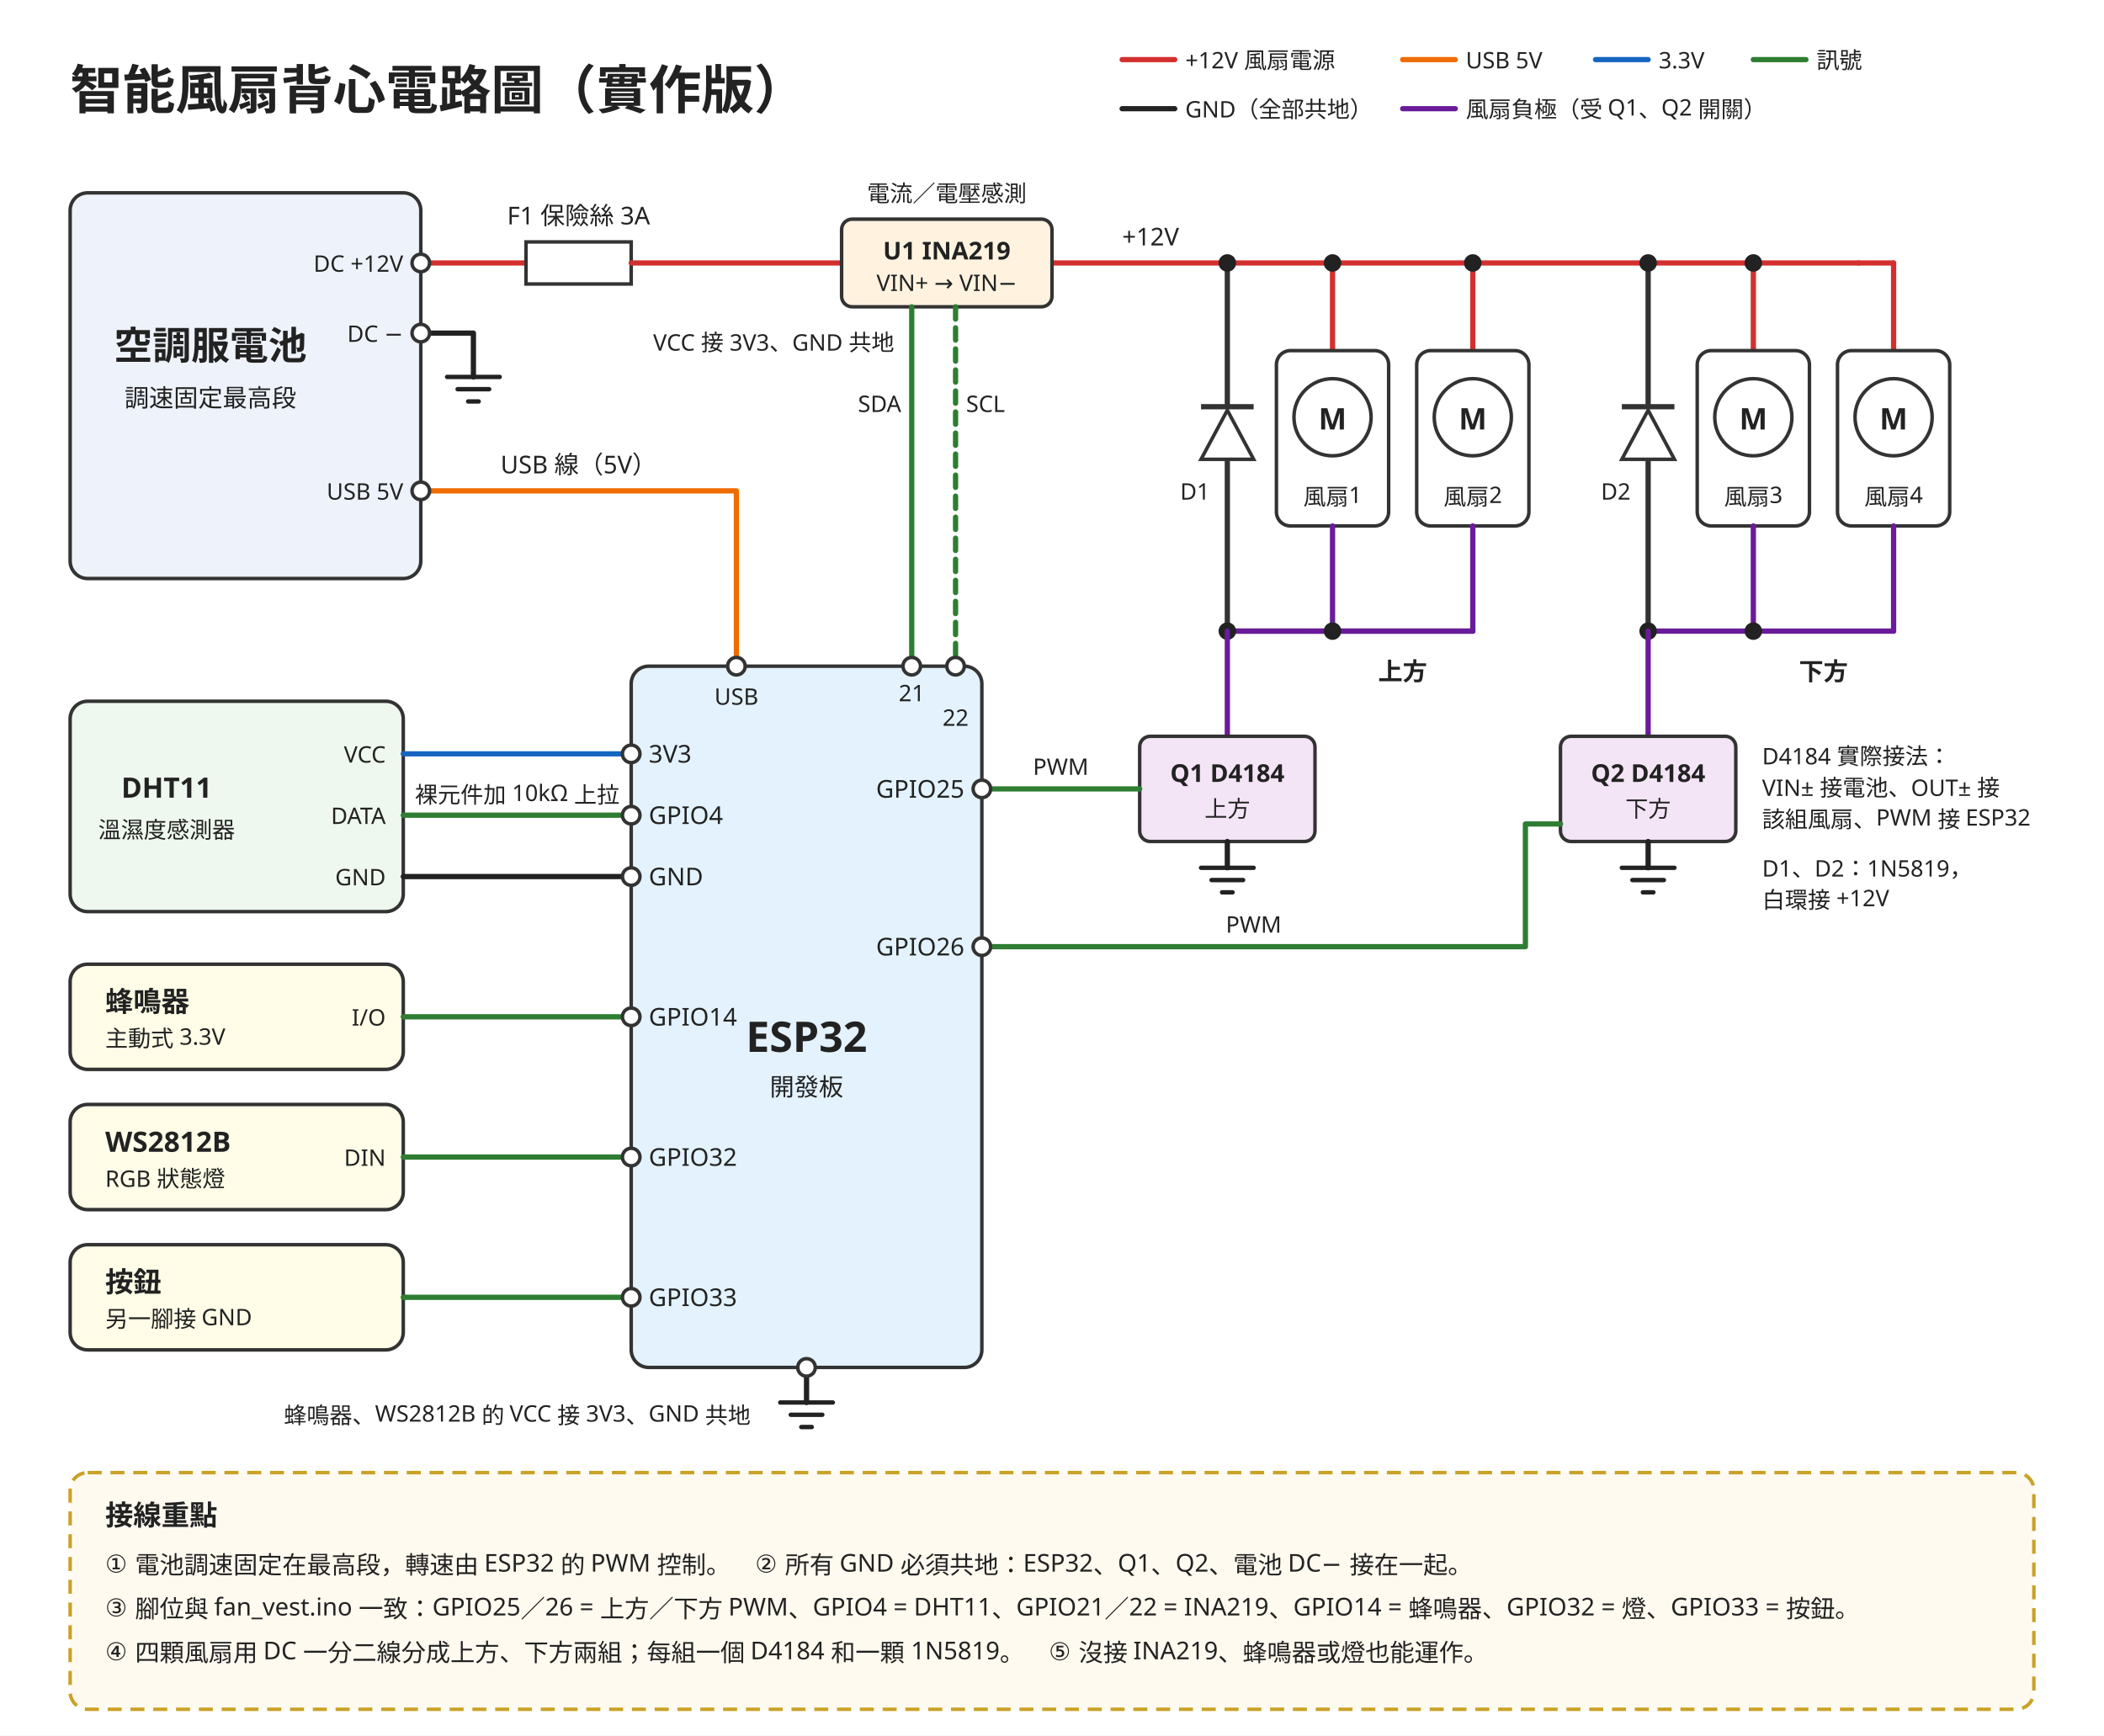
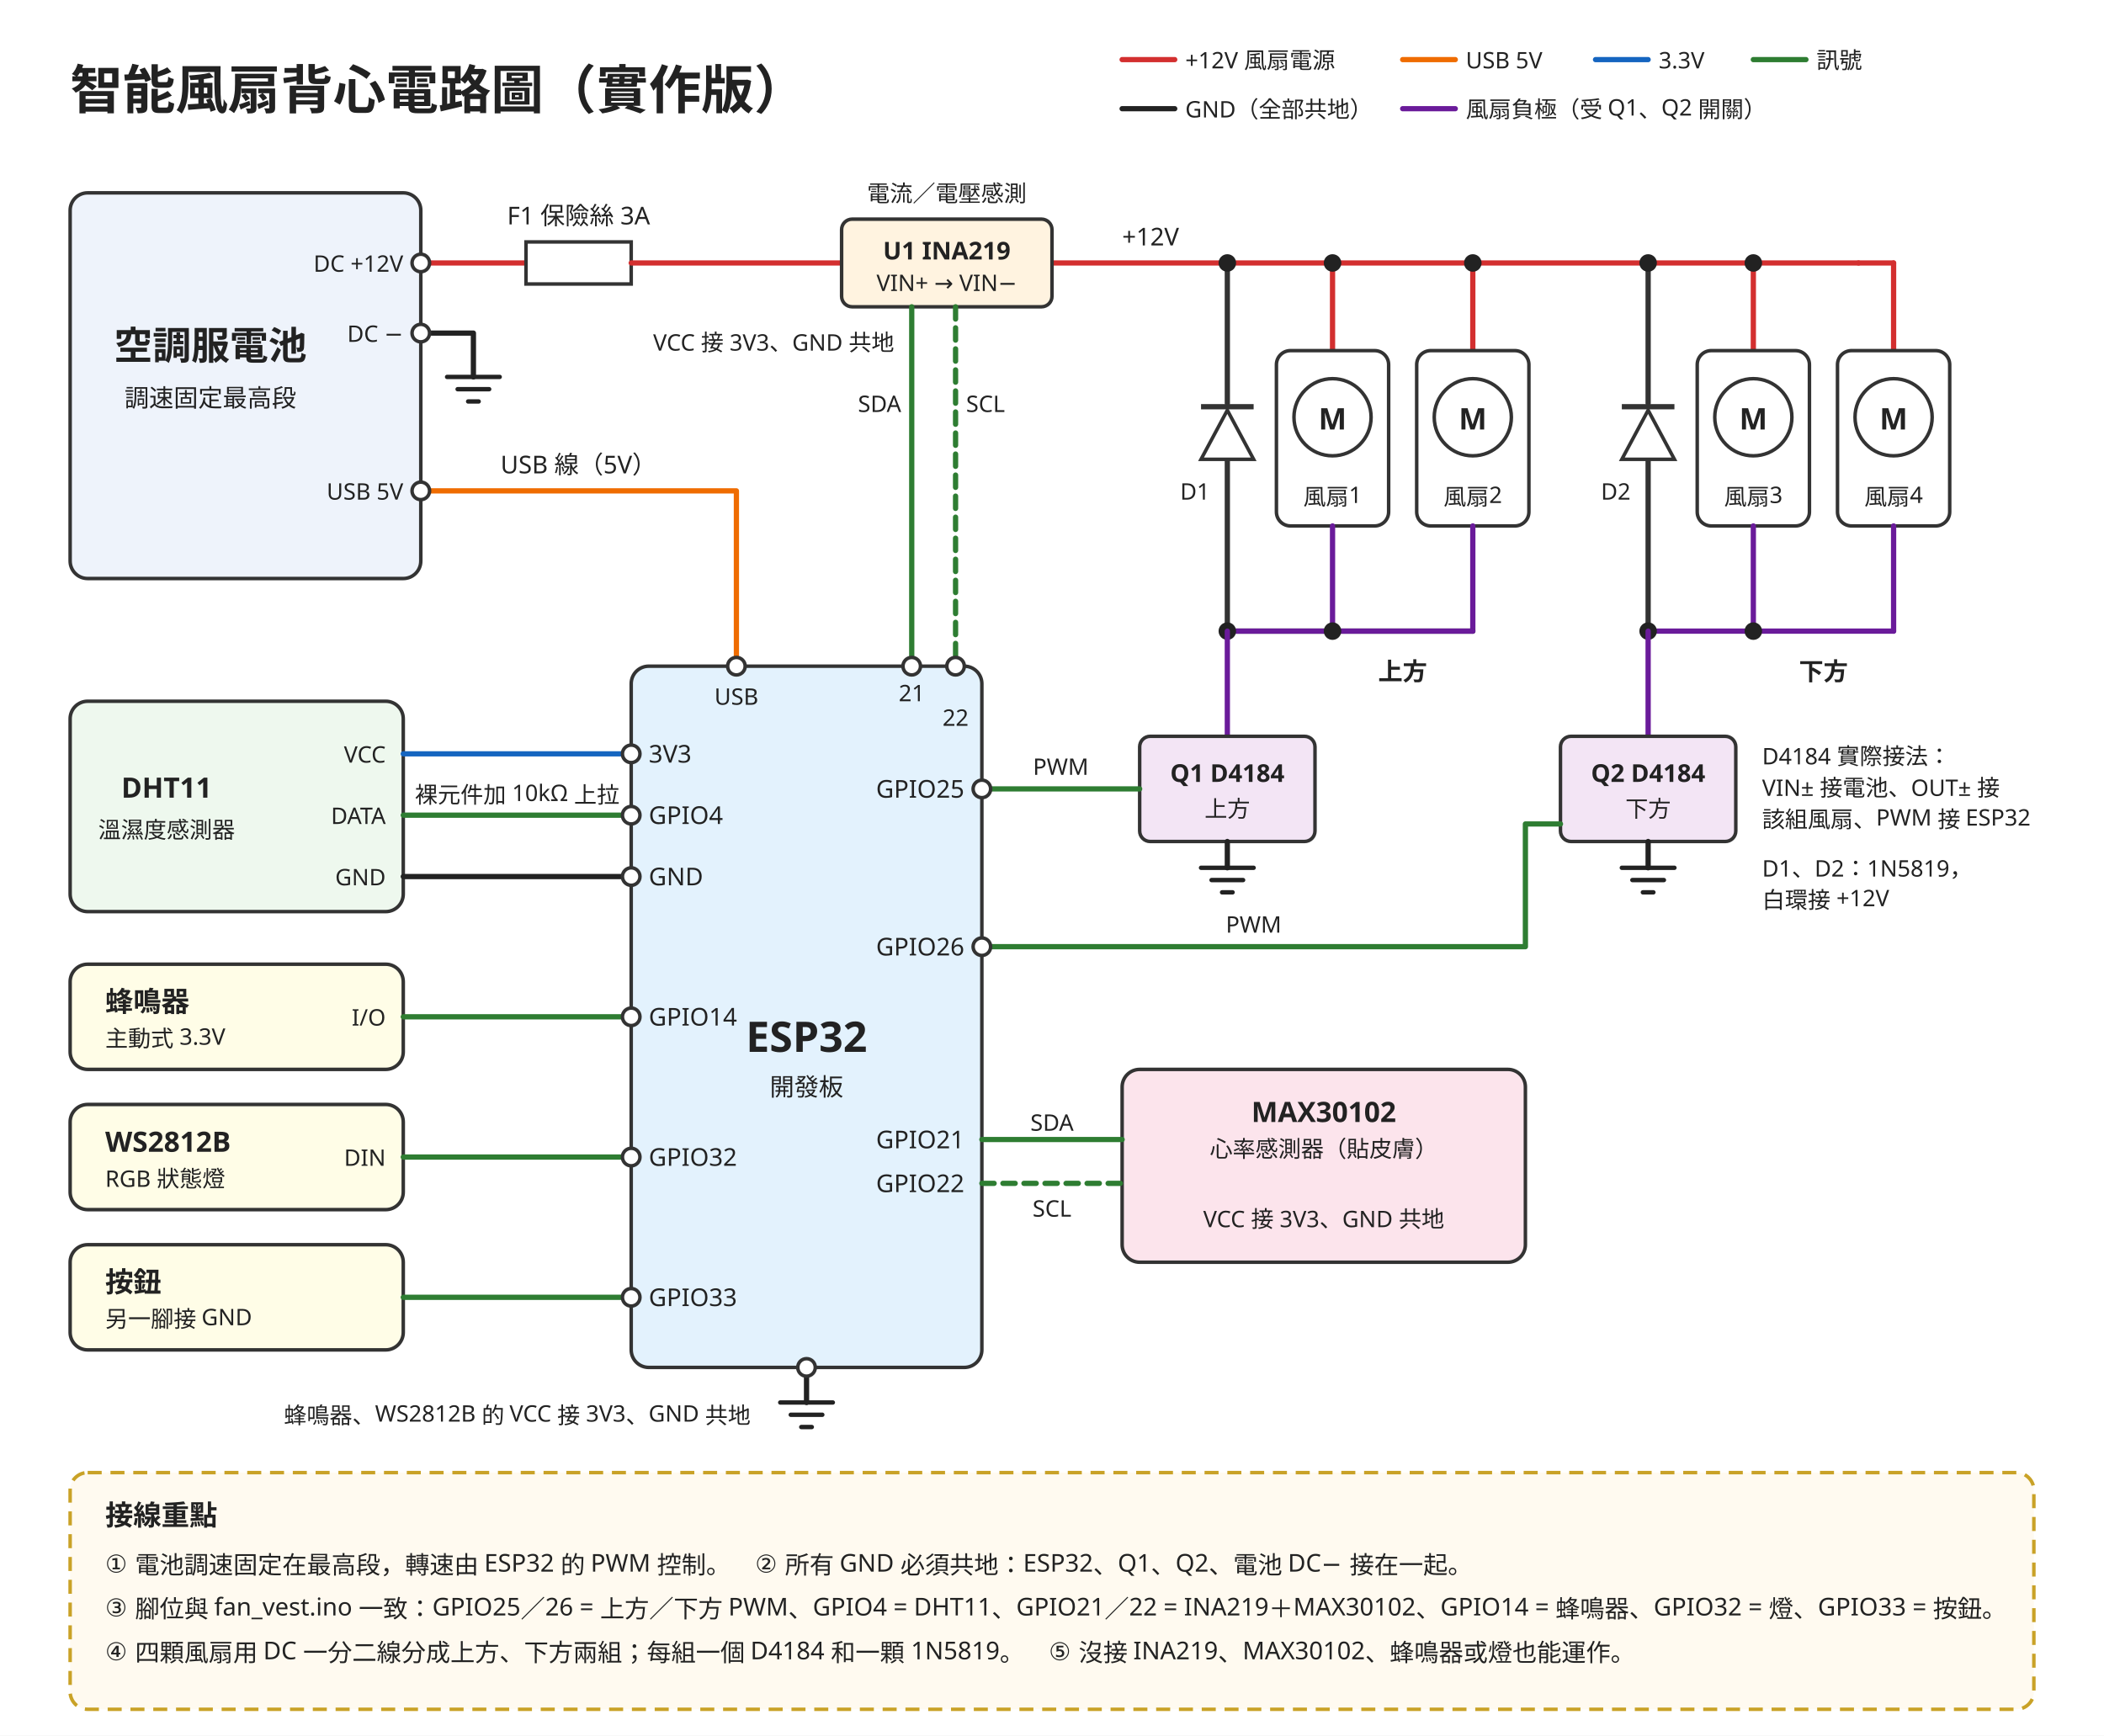
<svg xmlns="http://www.w3.org/2000/svg" viewBox="0 0 1200 990" width="1200" height="990">
  <style>
    text { font-family: "Microsoft JhengHei", "PingFang TC", "Noto Sans TC", sans-serif; fill: #222; }
    .w { fill: none; stroke-width: 3; stroke-linecap: round; stroke-linejoin: round; }
    .v12 { stroke: #d32f2f; } .v5 { stroke: #ef6c00; } .v33 { stroke: #1565c0; }
    .sig { stroke: #2e7d32; } .gnd { stroke: #222; } .sw { stroke: #6a1b9a; }
    .box { stroke: #333; stroke-width: 2; }
    .part { fill: #fff; stroke: #333; stroke-width: 2; }
    .dot { fill: #222; }
    .pin { fill: #fff; stroke: #333; stroke-width: 2; }
    .s13 { font-size: 13px; } .s14 { font-size: 14px; } .s16 { font-size: 16px; } .b { font-weight: bold; }
  </style>
  <defs>
    <g id="gnd">
      <path d="M-15 0 H15 M-9 7 H9 M-3 14 H3" fill="none" stroke="#222" stroke-width="2.5" stroke-linecap="round" />
    </g>
    <g id="fan">
      <path d="M0 -50 V0" class="w v12" />
      <rect x="-32" y="0" width="64" height="100" rx="8" class="part" />
      <circle cx="0" cy="38" r="22" class="part" />
      <text x="0" y="45" text-anchor="middle" font-size="17" class="b">M</text>
      <path d="M0 100 V160" class="w sw" />
    </g>
    <g id="diode">
      <polygon points="-15,30 15,30 0,2" fill="#fff" stroke="#333" stroke-width="2" />
      <line x1="-15" y1="0" x2="15" y2="0" stroke="#333" stroke-width="3" />
    </g>
  </defs>
  <rect width="1200" height="990" fill="#fff" />
  <text x="40" y="62" font-size="30" class="b">智能風扇背心電路圖（實作版）</text>
  <g class="s13">
    <line x1="640" y1="34" x2="670" y2="34" class="w v12" />
    <text x="676" y="39">+12V 風扇電源</text>
    <line x1="800" y1="34" x2="830" y2="34" class="w v5" />
    <text x="836" y="39">USB 5V</text>
    <line x1="910" y1="34" x2="940" y2="34" class="w v33" />
    <text x="946" y="39">3.3V</text>
    <line x1="1000" y1="34" x2="1030" y2="34" class="w sig" />
    <text x="1036" y="39">訊號</text>
    <line x1="640" y1="62" x2="670" y2="62" class="w gnd" />
    <text x="676" y="67">GND（全部共地）</text>
    <line x1="800" y1="62" x2="830" y2="62" class="w sw" />
    <text x="836" y="67">風扇負極（受 Q1、Q2 開關）</text>
  </g>
  <rect x="40" y="110" width="200" height="220" rx="10" fill="#eef3fb" class="box" />
  <text x="120" y="205" text-anchor="middle" font-size="22" class="b">空調服電池</text>
  <text x="120" y="232" text-anchor="middle" class="s14">調速固定最高段</text>
  <text x="230" y="155" text-anchor="end" class="s13">DC +12V</text>
  <text x="230" y="195" text-anchor="end" class="s13">DC −</text>
  <text x="230" y="285" text-anchor="end" class="s13">USB 5V</text>
  <path d="M240 190 H270 V215" class="w gnd" />
  <use href="#gnd" x="270" y="215" />
  <path d="M240 150 H300" class="w v12" />
  <rect x="300" y="138" width="60" height="24" class="part" />
  <text x="330" y="128" text-anchor="middle" class="s14">F1 保險絲 3A</text>
  <path d="M360 150 H480 M600 150 H1060" class="w v12" />
  <rect x="480" y="125" width="120" height="50" rx="6" fill="#fff3e0" stroke="#333" stroke-width="2" />
  <text x="540" y="148" text-anchor="middle" class="s14 b">U1 INA219</text>
  <text x="540" y="166" text-anchor="middle" class="s13">VIN+ → VIN−</text>
  <text x="540" y="115" text-anchor="middle" class="s13">電流／電壓感測</text>
  <text x="640" y="140" class="s14" fill="#d32f2f">+12V</text>
  <path d="M520 175 V380" class="w sig" />
  <path d="M545 175 V380" class="w sig" stroke-dasharray="7 5" />
  <text x="514" y="235" text-anchor="end" class="s13">SDA</text>
  <text x="551" y="235" class="s13">SCL</text>
  <text x="510" y="200" text-anchor="end" class="s13">VCC 接 3V3、GND 共地</text>
  <use href="#fan" x="760" y="200" />
  <use href="#fan" x="840" y="200" />
  <text x="760" y="288" text-anchor="middle" class="s13">風扇1</text>
  <text x="840" y="288" text-anchor="middle" class="s13">風扇2</text>
  <path d="M700 150 V230 M700 262 V360 M700 360 H840" class="w" stroke="#333" />
  <path d="M700 360 H840" class="w sw" />
  <use href="#diode" x="700" y="232" />
  <text x="690" y="285" text-anchor="end" class="s13">D1</text>
  <text x="800" y="388" text-anchor="middle" class="s14 b">上方</text>
  <use href="#fan" x="1000" y="200" />
  <use href="#fan" x="1080" y="200" />
  <text x="1000" y="288" text-anchor="middle" class="s13">風扇3</text>
  <text x="1080" y="288" text-anchor="middle" class="s13">風扇4</text>
  <path d="M1060 150 H1080" class="w v12" />
  <path d="M940 150 V230 M940 262 V360" class="w" stroke="#333" />
  <path d="M940 360 H1080" class="w sw" />
  <use href="#diode" x="940" y="232" />
  <text x="930" y="285" text-anchor="end" class="s13">D2</text>
  <text x="1040" y="388" text-anchor="middle" class="s14 b">下方</text>
  <g>
    <circle cx="700" cy="150" r="5" class="dot" />
    <circle cx="760" cy="150" r="5" class="dot" />
    <circle cx="840" cy="150" r="5" class="dot" />
    <circle cx="940" cy="150" r="5" class="dot" />
    <circle cx="1000" cy="150" r="5" class="dot" />
    <circle cx="700" cy="360" r="5" class="dot" />
    <circle cx="760" cy="360" r="5" class="dot" />
    <circle cx="940" cy="360" r="5" class="dot" />
    <circle cx="1000" cy="360" r="5" class="dot" />
  </g>
  <path d="M700 360 V420" class="w sw" />
  <rect x="650" y="420" width="100" height="60" rx="6" fill="#f3e5f5" stroke="#333" stroke-width="2" />
  <text x="700" y="446" text-anchor="middle" class="s14 b">Q1 D4184</text>
  <text x="700" y="466" text-anchor="middle" class="s13">上方</text>
  <path d="M700 480 V495" class="w gnd" />
  <use href="#gnd" x="700" y="495" />
  <path d="M940 360 V420" class="w sw" />
  <rect x="890" y="420" width="100" height="60" rx="6" fill="#f3e5f5" stroke="#333" stroke-width="2" />
  <text x="940" y="446" text-anchor="middle" class="s14 b">Q2 D4184</text>
  <text x="940" y="466" text-anchor="middle" class="s13">下方</text>
  <path d="M940 480 V495" class="w gnd" />
  <use href="#gnd" x="940" y="495" />
  <text x="1005" y="436" class="s13">D4184 實際接法：</text>
  <text x="1005" y="454" class="s13">VIN± 接電池、OUT± 接</text>
  <text x="1005" y="472" class="s13">該組風扇、PWM 接 ESP32</text>
  <text x="1005" y="500" class="s13">D1、D2：1N5819，</text>
  <text x="1005" y="518" class="s13">白環接 +12V</text>
  <path d="M240 280 H420 V380" class="w v5" />
  <text x="330" y="270" text-anchor="middle" class="s14">USB 線（5V）</text>
  <rect x="360" y="380" width="200" height="400" rx="10" fill="#e3f2fd" class="box" />
  <text x="420" y="402" text-anchor="middle" class="s13">USB</text>
  <text x="520" y="400" text-anchor="middle" class="s13">21</text>
  <text x="545" y="414" text-anchor="middle" class="s13">22</text>
  <text x="460" y="600" text-anchor="middle" font-size="24" class="b">ESP32</text>
  <text x="460" y="625" text-anchor="middle" class="s14">開發板</text>
  <text x="550" y="455" text-anchor="end" class="s14">GPIO25</text>
  <text x="550" y="545" text-anchor="end" class="s14">GPIO26</text>
  <text x="370" y="435" class="s14">3V3</text>
  <text x="370" y="470" class="s14">GPIO4</text>
  <text x="370" y="505" class="s14">GND</text>
  <text x="370" y="585" class="s14">GPIO14</text>
  <text x="370" y="665" class="s14">GPIO32</text>
  <text x="370" y="745" class="s14">GPIO33</text>
  <path d="M560 450 H650" class="w sig" />
  <text x="605" y="442" text-anchor="middle" class="s13">PWM</text>
  <path d="M560 540 H870 V470 H890" class="w sig" />
  <text x="715" y="532" text-anchor="middle" class="s13">PWM</text>
  <path d="M460 780 V800" class="w gnd" />
  <use href="#gnd" x="460" y="800" />
+   <rect x="640" y="610" width="230" height="110" rx="10" fill="#fce4ec" class="box" />
+   <text x="755" y="640" text-anchor="middle" class="s16 b">MAX30102</text>
+   <text x="755" y="660" text-anchor="middle" class="s13">心率感測器（貼皮膚）</text>
+   <text x="755" y="700" text-anchor="middle" class="s13">VCC 接 3V3、GND 共地</text>
+   <path d="M560 650 H640" class="w sig" />
+   <path d="M560 675 H640" class="w sig" stroke-dasharray="7 5" />
+   <text x="550" y="655" text-anchor="end" class="s14">GPIO21</text>
+   <text x="550" y="680" text-anchor="end" class="s14">GPIO22</text>
+   <text x="600" y="645" text-anchor="middle" class="s13">SDA</text>
+   <text x="600" y="694" text-anchor="middle" class="s13">SCL</text>
  <rect x="40" y="400" width="190" height="120" rx="10" fill="#eef8ee" class="box" />
  <text x="95" y="455" text-anchor="middle" class="s16 b">DHT11</text>
  <text x="95" y="478" text-anchor="middle" class="s13">溫濕度感測器</text>
  <text x="220" y="435" text-anchor="end" class="s13">VCC</text>
  <text x="220" y="470" text-anchor="end" class="s13">DATA</text>
  <text x="220" y="505" text-anchor="end" class="s13">GND</text>
  <path d="M230 430 H360" class="w v33" />
  <path d="M230 465 H360" class="w sig" />
  <path d="M230 500 H360" class="w gnd" />
  <text x="295" y="458" text-anchor="middle" class="s13">裸元件加 10kΩ 上拉</text>
  <rect x="40" y="550" width="190" height="60" rx="10" fill="#fffde7" class="box" />
  <text x="60" y="577" class="s16 b">蜂鳴器</text>
  <text x="60" y="597" class="s13">主動式 3.3V</text>
  <text x="220" y="585" text-anchor="end" class="s13">I/O</text>
  <path d="M230 580 H360" class="w sig" />
  <rect x="40" y="630" width="190" height="60" rx="10" fill="#fffde7" class="box" />
  <text x="60" y="657" class="s16 b">WS2812B</text>
  <text x="60" y="677" class="s13">RGB 狀態燈</text>
  <text x="220" y="665" text-anchor="end" class="s13">DIN</text>
  <path d="M230 660 H360" class="w sig" />
  <rect x="40" y="710" width="190" height="60" rx="10" fill="#fffde7" class="box" />
  <text x="60" y="737" class="s16 b">按鈕</text>
  <text x="60" y="757" class="s13">另一腳接 GND</text>
  <path d="M230 740 H360" class="w sig" />
  <text x="295" y="812" text-anchor="middle" class="s13">蜂鳴器、WS2812B 的 VCC 接 3V3、GND 共地</text>
  <g>
    <circle cx="240" cy="150" r="5" class="pin" />
    <circle cx="240" cy="190" r="5" class="pin" />
    <circle cx="240" cy="280" r="5" class="pin" />
    <circle cx="420" cy="380" r="5" class="pin" />
    <circle cx="520" cy="380" r="5" class="pin" />
    <circle cx="545" cy="380" r="5" class="pin" />
    <circle cx="560" cy="450" r="5" class="pin" />
    <circle cx="560" cy="540" r="5" class="pin" />
    <circle cx="360" cy="430" r="5" class="pin" />
    <circle cx="360" cy="465" r="5" class="pin" />
    <circle cx="360" cy="500" r="5" class="pin" />
    <circle cx="360" cy="580" r="5" class="pin" />
    <circle cx="360" cy="660" r="5" class="pin" />
    <circle cx="360" cy="740" r="5" class="pin" />
    <circle cx="460" cy="780" r="5" class="pin" />
  </g>
  <rect x="40" y="840" width="1120" height="135" rx="10" fill="#fffaf0" stroke="#c9a227" stroke-width="2" stroke-dasharray="8 5" />
  <text x="60" y="870" class="s16 b">接線重點</text>
  <text x="60" y="897" class="s14">① 電池調速固定在最高段，轉速由 ESP32 的 PWM 控制。　② 所有 GND 必須共地：ESP32、Q1、Q2、電池 DC− 接在一起。</text>
-   <text x="60" y="922" class="s14">③ 腳位與 fan_vest.ino 一致：GPIO25／26 = 上方／下方 PWM、GPIO4 = DHT11、GPIO21／22 = INA219、GPIO14 = 蜂鳴器、GPIO32 = 燈、GPIO33 = 按鈕。</text>
-   <text x="60" y="947" class="s14">④ 四顆風扇用 DC 一分二線分成上方、下方兩組；每組一個 D4184 和一顆 1N5819。　⑤ 沒接 INA219、蜂鳴器或燈也能運作。</text>
+   <text x="60" y="922" class="s14">③ 腳位與 fan_vest.ino 一致：GPIO25／26 = 上方／下方 PWM、GPIO4 = DHT11、GPIO21／22 = INA219＋MAX30102、GPIO14 = 蜂鳴器、GPIO32 = 燈、GPIO33 = 按鈕。</text>
+   <text x="60" y="947" class="s14">④ 四顆風扇用 DC 一分二線分成上方、下方兩組；每組一個 D4184 和一顆 1N5819。　⑤ 沒接 INA219、MAX30102、蜂鳴器或燈也能運作。</text>
</svg>
